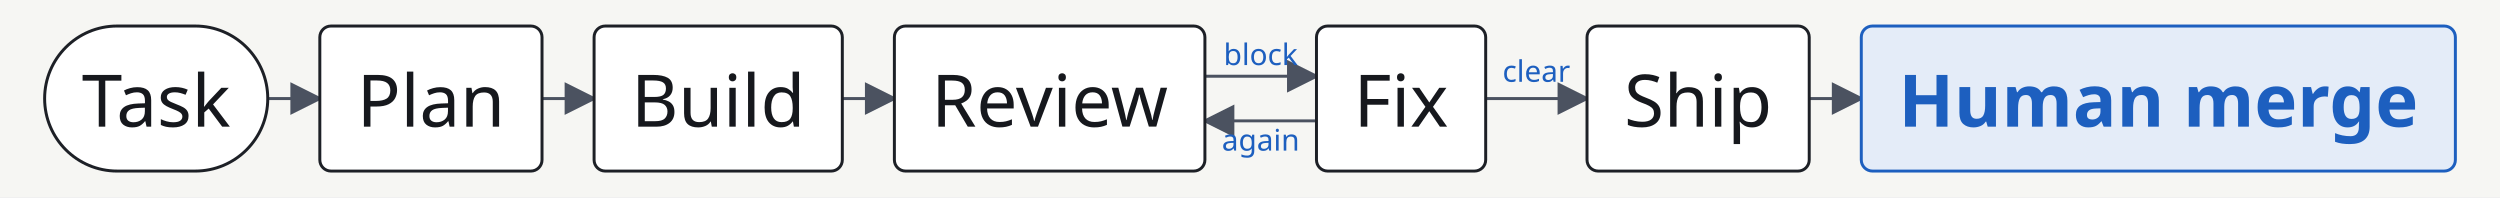
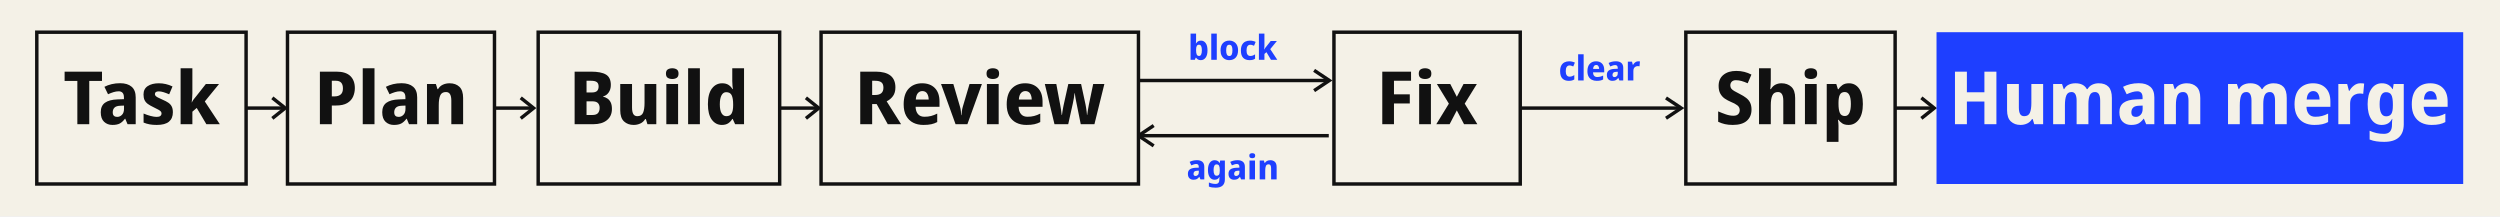
- <svg xmlns="http://www.w3.org/2000/svg" viewBox="0 0 2689 212" width="2689" height="212" role="img" aria-label="Task to Plan to Build to Review and Fix, then Ship and Human merge">
-   <rect width="2689" height="212" fill="#f6f6f3" />
-   <defs>
-     <marker id="arr" viewBox="0 0 10 10" refX="9" refY="5" markerWidth="11" markerHeight="11" orient="auto-start-reverse">
-       <path d="M0,0 L10,5 L0,10 z" fill="#4b5260" />
-     </marker>
-   </defs>
-   <g fill="none" stroke="#4b5260" stroke-width="3.2" stroke-linecap="round">
-     <line x1="288" y1="106.0" x2="344" y2="106.0" marker-end="url(#arr)" />
-     <line x1="583" y1="106.0" x2="639" y2="106.0" marker-end="url(#arr)" />
-     <line x1="906" y1="106.0" x2="962" y2="106.0" marker-end="url(#arr)" />
-     <line x1="1296" y1="82.0" x2="1416" y2="82.0" marker-end="url(#arr)" />
-     <line x1="1416" y1="130.0" x2="1296" y2="130.0" marker-end="url(#arr)" />
-     <line x1="1598" y1="106.0" x2="1707" y2="106.0" marker-end="url(#arr)" />
-     <line x1="1946" y1="106.0" x2="2002" y2="106.0" marker-end="url(#arr)" />
+ <svg xmlns="http://www.w3.org/2000/svg" viewBox="0 0 2174 188" width="2174" height="188" role="img" aria-label="Task to Plan to Build to Review and Fix, then Ship and Human merge">
+   <rect width="2174" height="188" fill="#F4F1E7" />
+   <g fill="none" stroke="#111111" stroke-width="3" stroke-linecap="square">
+     <line x1="214" y1="94" x2="246" y2="94" />
+     <polyline points="238,86 248,94 238,102" />
+     <line x1="430" y1="94" x2="462" y2="94" />
+     <polyline points="454,86 464,94 454,102" />
+     <line x1="678" y1="94" x2="710" y2="94" />
+     <polyline points="702,86 712,94 702,102" />
+     <line x1="990" y1="70" x2="1154" y2="70" />
+     <polyline points="1144,62 1156,70 1144,78" />
+     <line x1="1154" y1="118" x2="990" y2="118" />
+     <polyline points="1002,110 990,118 1002,126" />
+     <line x1="1322" y1="94" x2="1460" y2="94" />
+     <polyline points="1450,86 1462,94 1450,102" />
+     <line x1="1648" y1="94" x2="1680" y2="94" />
+     <polyline points="1672,86 1682,94 1672,102" />
  </g>
-   <text font-family="Noto Sans, Segoe UI, Arial, sans-serif" font-size="32" fill="#1d5fbf" text-anchor="middle" x="1356.0" y="70.0">block</text>
-   <text font-family="Noto Sans, Segoe UI, Arial, sans-serif" font-size="32" fill="#1d5fbf" text-anchor="middle" x="1356.0" y="162.0">again</text>
-   <text font-family="Noto Sans, Segoe UI, Arial, sans-serif" font-size="32" fill="#1d5fbf" text-anchor="middle" x="1652.5" y="88.0">clear</text>
-   <rect x="48" y="28" width="240" height="156" rx="78.0" fill="#ffffff" stroke="#1d2026" stroke-width="3.2" />
-   <text font-family="Noto Sans, Segoe UI, Arial, sans-serif" font-size="78" font-weight="500" fill="#16181d" text-anchor="middle" dominant-baseline="central" x="168.0" y="106.0">Task</text>
-   <rect x="344" y="28" width="239" height="156" rx="12" fill="#ffffff" stroke="#1d2026" stroke-width="3.2" />
-   <text font-family="Noto Sans, Segoe UI, Arial, sans-serif" font-size="78" font-weight="500" fill="#16181d" text-anchor="middle" dominant-baseline="central" x="463.5" y="106.0">Plan</text>
-   <rect x="639" y="28" width="267" height="156" rx="12" fill="#ffffff" stroke="#1d2026" stroke-width="3.2" />
-   <text font-family="Noto Sans, Segoe UI, Arial, sans-serif" font-size="78" font-weight="500" fill="#16181d" text-anchor="middle" dominant-baseline="central" x="772.5" y="106.0">Build</text>
-   <rect x="962" y="28" width="334" height="156" rx="12" fill="#ffffff" stroke="#1d2026" stroke-width="3.2" />
-   <text font-family="Noto Sans, Segoe UI, Arial, sans-serif" font-size="78" font-weight="500" fill="#16181d" text-anchor="middle" dominant-baseline="central" x="1129.0" y="106.0">Review</text>
-   <rect x="1416" y="28" width="182" height="156" rx="12" fill="#ffffff" stroke="#1d2026" stroke-width="3.2" />
-   <text font-family="Noto Sans, Segoe UI, Arial, sans-serif" font-size="78" font-weight="500" fill="#16181d" text-anchor="middle" dominant-baseline="central" x="1507.0" y="106.0">Fix</text>
-   <rect x="1707" y="28" width="239" height="156" rx="12" fill="#ffffff" stroke="#1d2026" stroke-width="3.2" />
-   <text font-family="Noto Sans, Segoe UI, Arial, sans-serif" font-size="78" font-weight="500" fill="#16181d" text-anchor="middle" dominant-baseline="central" x="1826.5" y="106.0">Ship</text>
-   <rect x="2002" y="28" width="639" height="156" rx="12" fill="#e4ecf8" stroke="#1d5fbf" stroke-width="3.2" />
-   <text font-family="Noto Sans, Segoe UI, Arial, sans-serif" font-size="78" font-weight="700" fill="#1d5fbf" text-anchor="middle" dominant-baseline="central" x="2321.5" y="106.0">Human merge</text>
+   <g font-family="Noto Sans Display, Noto Sans, sans-serif" font-weight="700">
+     <text x="1072" y="52" text-anchor="middle" font-size="30" fill="#1E3FFF">block</text>
+     <text x="1072" y="156" text-anchor="middle" font-size="30" fill="#1E3FFF">again</text>
+     <text x="1391" y="70" text-anchor="middle" font-size="30" fill="#1E3FFF">clear</text>
+   </g>
+   <g font-family="Noto Sans Display, Noto Sans, sans-serif" font-size="64" font-weight="700">
+     <rect x="32" y="28" width="182" height="132" fill="#F4F1E7" stroke="#111111" stroke-width="3" />
+     <text x="123" y="108" text-anchor="middle" fill="#111111">Task</text>
+     <rect x="250" y="28" width="180" height="132" fill="#F4F1E7" stroke="#111111" stroke-width="3" />
+     <text x="340" y="108" text-anchor="middle" fill="#111111">Plan</text>
+     <rect x="468" y="28" width="210" height="132" fill="#F4F1E7" stroke="#111111" stroke-width="3" />
+     <text x="573" y="108" text-anchor="middle" fill="#111111">Build</text>
+     <rect x="714" y="28" width="276" height="132" fill="#F4F1E7" stroke="#111111" stroke-width="3" />
+     <text x="852" y="108" text-anchor="middle" fill="#111111">Review</text>
+     <rect x="1160" y="28" width="162" height="132" fill="#F4F1E7" stroke="#111111" stroke-width="3" />
+     <text x="1241" y="108" text-anchor="middle" fill="#111111">Fix</text>
+     <rect x="1466" y="28" width="182" height="132" fill="#F4F1E7" stroke="#111111" stroke-width="3" />
+     <text x="1557" y="108" text-anchor="middle" fill="#111111">Ship</text>
+     <rect x="1684" y="28" width="458" height="132" fill="#1E3FFF" />
+     <text x="1913" y="108" text-anchor="middle" fill="#F4F1E7">Human merge</text>
+   </g>
</svg>
